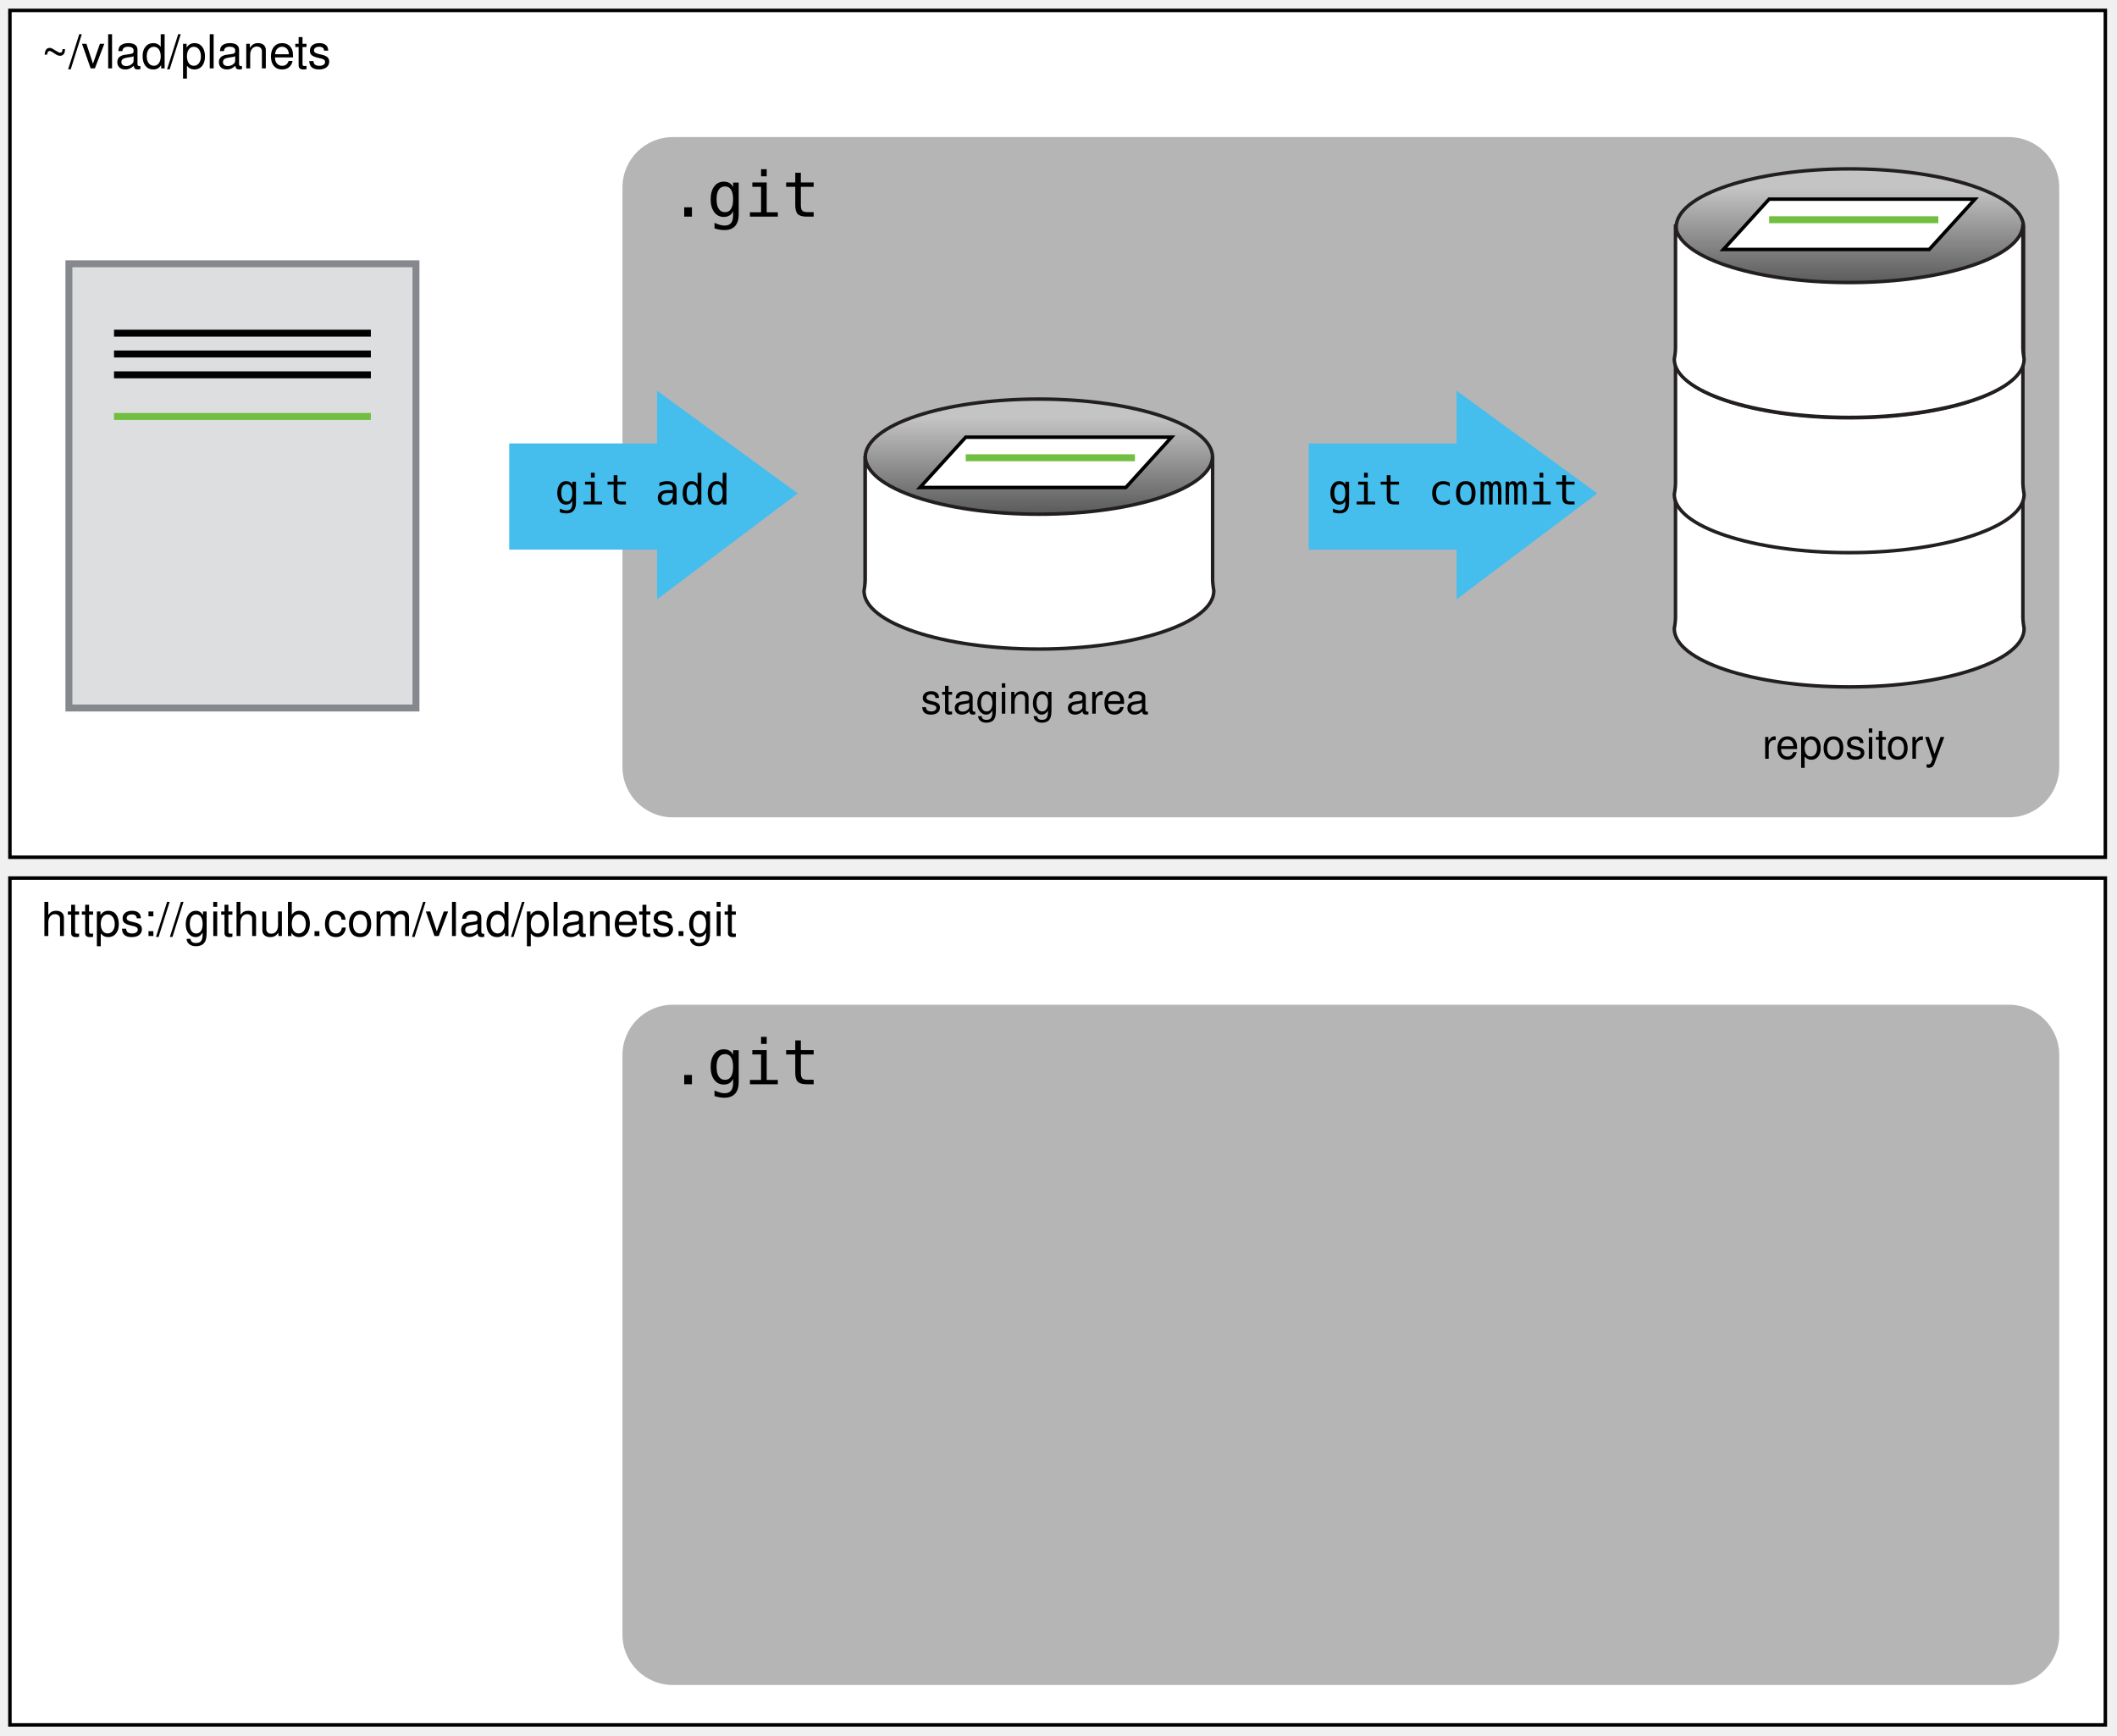
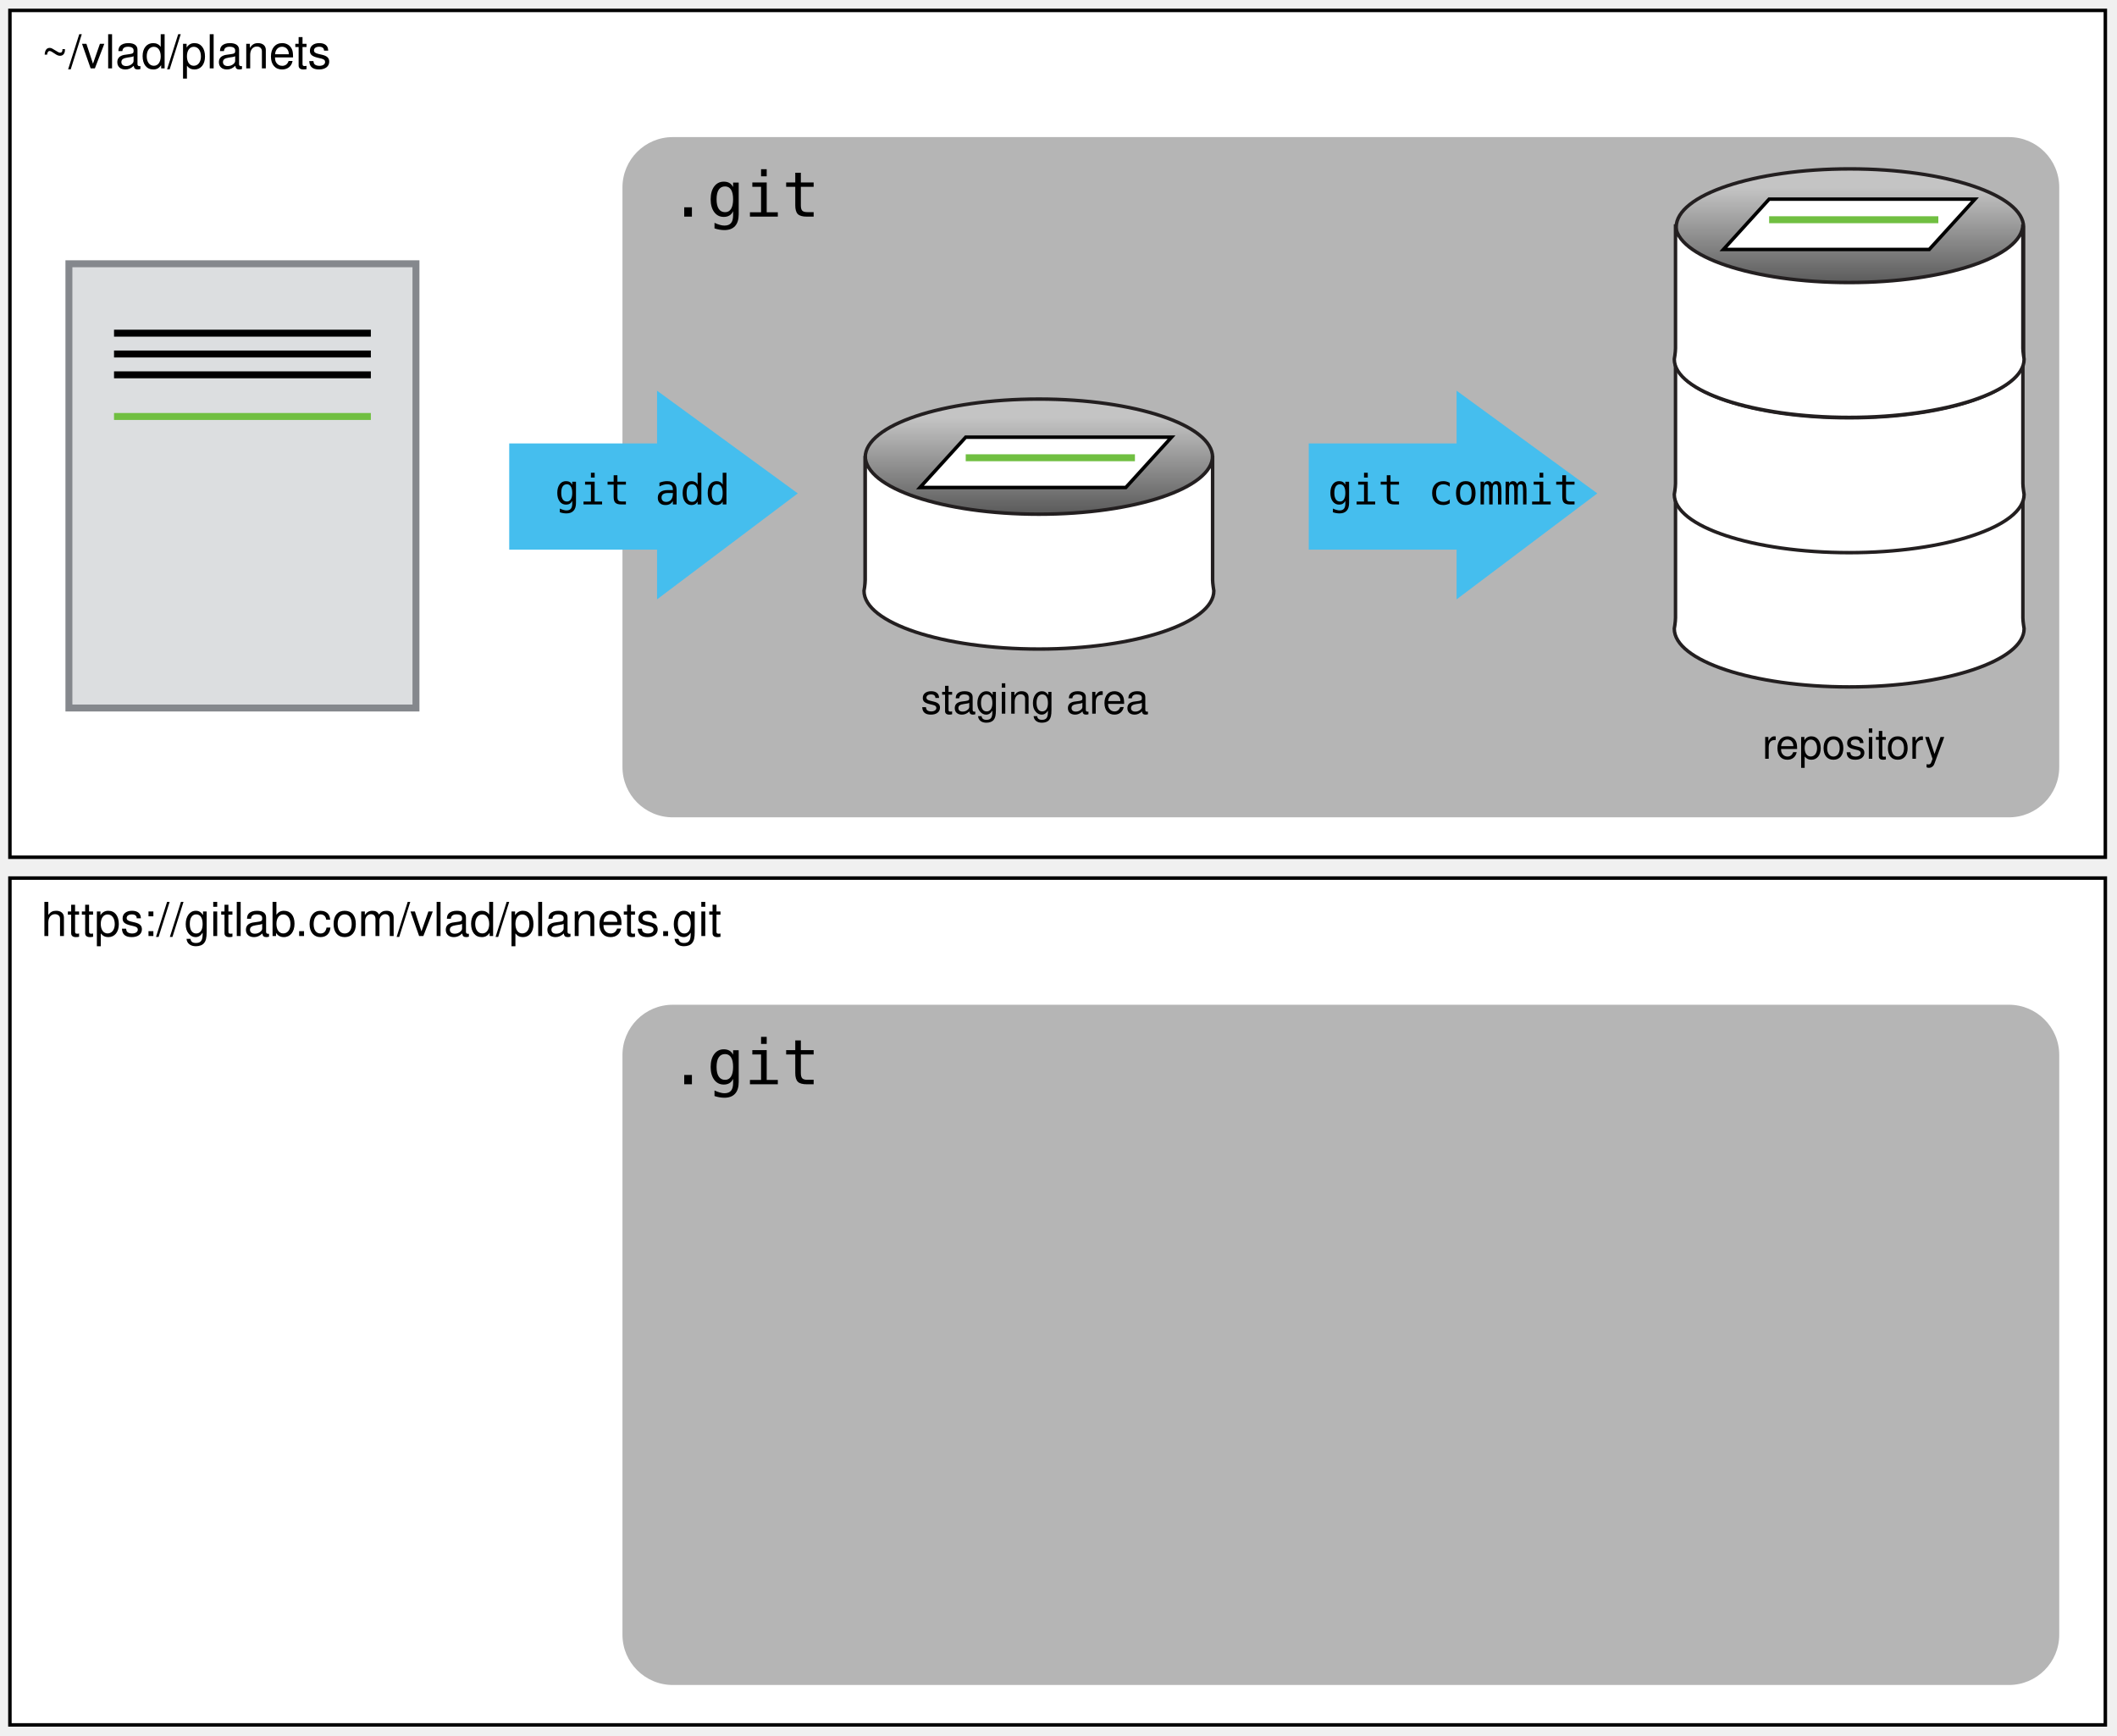
<svg xmlns="http://www.w3.org/2000/svg" version="1.1" x="0px" y="0px" width="610" height="500" viewBox="0 0 610 500" enable-background="new 0 0 622 452" xml:space="preserve" id="svg2">
  <defs id="defs132" />
  <g id="g3573" transform="translate(-4.142502,-9)">
    <g id="g3564">
      <g id="g3490" transform="translate(0,250)">
        <rect id="rect3492" height="244" width="603.785" stroke-miterlimit="10" y="12" x="7" style="fill:#ffffff;stroke:#000000;stroke-miterlimit:10" />
      </g>
      <g id="g3494" transform="translate(0,250)">
        <path stroke-miterlimit="10" d="m 598,63 c 0,-8.284 -6.716,-15 -15,-15 l -385,0 c -8.284,0 -15,6.716 -15,15 l 0,167 c 0,8.284 6.716,15 15,15 l 385,0 c 8.284,0 15,-6.716 15,-15 l 0,-167 z" id="path3496" style="fill:#b5b5b5;stroke:#ffffff;stroke-miterlimit:10" />
        <rect x="197" y="59" width="70" height="28" id="rect3498" style="fill:none" />
        <text transform="translate(197,71.4199)" font-size="18" id="text3500" style="font-size:18px;font-family:Consolas">.git</text>
      </g>
-       <text y="278.707" x="16" font-size="13.5" id="text3502" style="font-size:13.5px;font-family:Helvetica">https://github.com/vlad/planets.git</text>
+       <text y="278.707" x="16" font-size="13.5" id="text3502" style="font-size:13.5px;font-family:Helvetica">https://gitlab.com/vlad/planets.git</text>
    </g>
    <g id="g3504">
      <g id="Layer_6">
        <rect x="7" y="12" stroke-miterlimit="10" width="603.785" height="244" id="rect5" style="fill:#ffffff;stroke:#000000;stroke-miterlimit:10" />
      </g>
      <g id="g8">
        <path style="fill:#b5b5b5;stroke:#ffffff;stroke-miterlimit:10" id="path10" d="m 598,63 c 0,-8.284 -6.716,-15 -15,-15 l -385,0 c -8.284,0 -15,6.716 -15,15 l 0,167 c 0,8.284 6.716,15 15,15 l 385,0 c 8.284,0 15,-6.716 15,-15 l 0,-167 z" stroke-miterlimit="10" />
        <rect style="fill:none" id="rect12" height="28" width="70" y="59" x="197" />
        <text style="font-size:18px;font-family:Consolas" id="text14" font-size="18" transform="translate(197,71.4199)">.git</text>
      </g>
      <rect style="fill:none" id="rect16" height="24.449" width="195.585" y="19" x="16" />
      <text style="font-size:13.5px;font-family:Helvetica" id="text18" font-size="13.5" x="16" y="28.707">~/vlad/planets</text>
      <g id="Layer_3">
        <g id="g37">
          <linearGradient id="SVGID_1_" gradientUnits="userSpaceOnUse" x1="303.499" y1="123.986" x2="303.499" y2="179.235">
            <stop offset="0.098" style="stop-color:#C4C4C4" id="stop40" />
            <stop offset="0.533" style="stop-color:#686868" id="stop42" />
            <stop offset="1" style="stop-color:#000000" id="stop44" />
          </linearGradient>
          <path stroke-miterlimit="10" d="m 253.453,178.205 c 0,-9.264 22.404,-16.777 50.047,-16.777 27.643,0 50.045,7.514 50.045,16.777 l 0,1.029 c 0,0 0,-2.115 0,-3.117 0,-1.007 0,-35.745 0,-35.745 l 0,0.394 c 0,-9.27 -22.402,-16.78 -50.045,-16.78 -27.643,0 -50.047,7.51 -50.047,16.78 l 0,-0.394 c 0,0 0,34.519 0,35.733 0,1.205 0,3.129 0,3.129 l 0,-1.029 z" id="path46" style="fill:url(#SVGID_1_);stroke:#231f20;stroke-miterlimit:10" />
          <g id="g48">
            <path stroke-miterlimit="10" d="m 353.545,140.373 c 0,0 0,34.738 0,35.745 0,1.002 0.355,3.117 0.355,3.117 0,9.27 -22.758,16.779 -50.4,16.779 -27.642,0 -50.4,-7.51 -50.4,-16.779 0,0 0.354,-1.924 0.354,-3.129 0,-1.214 0,-35.733 0,-35.733 0,9.274 22.404,16.785 50.047,16.785 27.643,0 50.044,-7.511 50.044,-16.785 z" id="path50" style="fill:#ffffff;stroke:#231f20;stroke-miterlimit:10" />
          </g>
        </g>
        <g id="g52">
          <polygon stroke-miterlimit="10" points="328.542,149.459 341.719,134.965 282.411,134.965 269.235,149.459 " id="polygon54" style="fill:#ffffff;stroke:#000000;stroke-miterlimit:10" />
          <line x1="282.411" y1="140.894" x2="331.165" y2="140.894" id="line56" style="fill:none;stroke:#70bf41;stroke-width:2" />
        </g>
      </g>
      <g id="Layer_4">
        <linearGradient id="SVGID_2_" gradientUnits="userSpaceOnUse" x1="537.177" y1="57.66" x2="537.177" y2="112.913">
          <stop offset="0.098" style="stop-color:#C4C4C4" id="stop60" />
          <stop offset="0.533" style="stop-color:#686868" id="stop62" />
          <stop offset="1" style="stop-color:#000000" id="stop64" />
        </linearGradient>
        <path stroke-miterlimit="10" d="m 487.13,111.882 c 0,-9.268 22.407,-16.781 50.047,-16.781 27.641,0 50.047,7.513 50.047,16.781 l 0,1.03 c 0,0 0,-2.118 0,-3.121 0,-1.003 0,-35.739 0,-35.739 l 0,0.388 c 0,-9.268 -22.406,-16.781 -50.047,-16.781 -27.64,0 -50.047,7.513 -50.047,16.781 l 0,-0.388 c 0,0 0,34.519 0,35.728 0,1.209 0,3.132 0,3.132 l 0,-1.03 z" id="path66" style="fill:url(#SVGID_2_);stroke:#231f20;stroke-miterlimit:10" />
        <g id="g68">
          <path stroke-miterlimit="10" d="m 587.021,151.283 c 0,0 0,34.738 0,35.74 0,1.002 0.354,3.121 0.354,3.121 0,9.268 -22.76,16.779 -50.4,16.779 -27.64,0 -50.399,-7.512 -50.399,-16.779 0,0 0.353,-1.924 0.353,-3.133 0,-1.209 0,-35.729 0,-35.729 0,9.268 22.407,16.781 50.047,16.781 27.638,0.001 50.045,-7.512 50.045,-16.78 z" id="path70" style="fill:#ffffff;stroke:#231f20;stroke-miterlimit:10" />
        </g>
        <g id="g72">
          <path stroke-miterlimit="10" d="m 587.021,112.601 c 0,0 0,34.736 0,35.739 0,1.002 0.354,3.121 0.354,3.121 0,9.268 -22.76,16.779 -50.4,16.779 -27.64,0 -50.399,-7.512 -50.399,-16.779 0,0 0.353,-1.923 0.353,-3.132 0,-1.209 0,-35.728 0,-35.728 0,9.268 22.407,16.78 50.047,16.78 27.638,0 50.045,-7.512 50.045,-16.78 z" id="path74" style="fill:#ffffff;stroke:#231f20;stroke-miterlimit:10" />
        </g>
        <g id="g76">
          <path stroke-miterlimit="10" d="m 587.021,73.628 c 0,0 0,34.737 0,35.739 0,1.002 0.354,3.12 0.354,3.12 0,9.269 -22.76,16.781 -50.4,16.781 -27.64,0 -50.399,-7.513 -50.399,-16.781 0,0 0.353,-1.922 0.353,-3.131 0,-1.209 0,-35.728 0,-35.728 0,9.268 22.407,16.78 50.047,16.78 27.638,0.001 50.045,-7.512 50.045,-16.78 z" id="path78" style="fill:#ffffff;stroke:#231f20;stroke-miterlimit:10" />
        </g>
        <g id="g80">
          <polygon stroke-miterlimit="10" points="560.039,80.875 573.216,66.381 513.908,66.381 500.732,80.875 " id="polygon82" style="fill:#ffffff;stroke:#000000;stroke-miterlimit:10" />
          <line x1="513.908" y1="72.311" x2="562.662" y2="72.311" id="line84" style="fill:none;stroke:#70bf41;stroke-width:2" />
        </g>
      </g>
      <g id="Layer_1">
        <g id="g87">
          <rect x="24" y="85" width="100" height="128" id="rect89" style="fill:#dcdee0" />
          <rect x="24" y="85" width="100" height="128" id="rect91" style="fill:none;stroke:#85888d;stroke-width:2" />
          <line x1="37" y1="105" x2="111" y2="105" id="line93" style="fill:none;stroke:#000000;stroke-width:2" />
          <line x1="37" y1="111" x2="111" y2="111" id="line95" style="fill:none;stroke:#000000;stroke-width:2" />
          <line x1="37" y1="117" x2="111" y2="117" id="line97" style="fill:none;stroke:#000000;stroke-width:2" />
          <line x1="37" y1="129" x2="111" y2="129" id="line99" style="fill:none;stroke:#70bf41;stroke-width:2" />
        </g>
      </g>
      <g id="Layer_2">
        <g id="g102">
          <rect x="150.871" y="136.768" width="45.956" height="30.604" id="rect104" style="fill:#45beee" />
          <polygon points="234.02,151.163 193.467,121.571 193.467,181.695 " id="polygon106" style="fill:#45beee" />
        </g>
        <rect x="164" y="146.069" width="52.743" height="14" id="rect108" style="fill:none" />
        <text transform="translate(164,154.3496)" font-size="12" id="text110" style="font-size:12px;font-family:Consolas">git add</text>
        <g id="g112">
          <rect x="381.251" y="136.768" width="45.956" height="30.604" id="rect114" style="fill:#45beee" />
          <polygon points="464.399,151.163 423.847,121.571 423.847,181.695 " id="polygon116" style="fill:#45beee" />
        </g>
        <rect x="376.98" y="146.069" width="85.542" height="14" id="rect118" style="fill:none" />
        <text transform="translate(386.7637,154.3496)" font-size="12" id="text120" style="font-size:12px;font-family:Consolas">git commit</text>
        <rect x="229" y="206" width="147" height="17" id="rect122" style="fill:none" />
        <text transform="translate(269.4766,214.6279)" font-size="12" id="text124" style="font-size:12px;font-family:Helvetica">staging area</text>
        <rect x="464.785" y="219" width="147" height="17" id="rect126" style="fill:none" />
        <text transform="translate(511.9414,227.6279)" font-size="12" id="text128" style="font-size:12px;font-family:Helvetica">repository</text>
      </g>
    </g>
  </g>
</svg>
